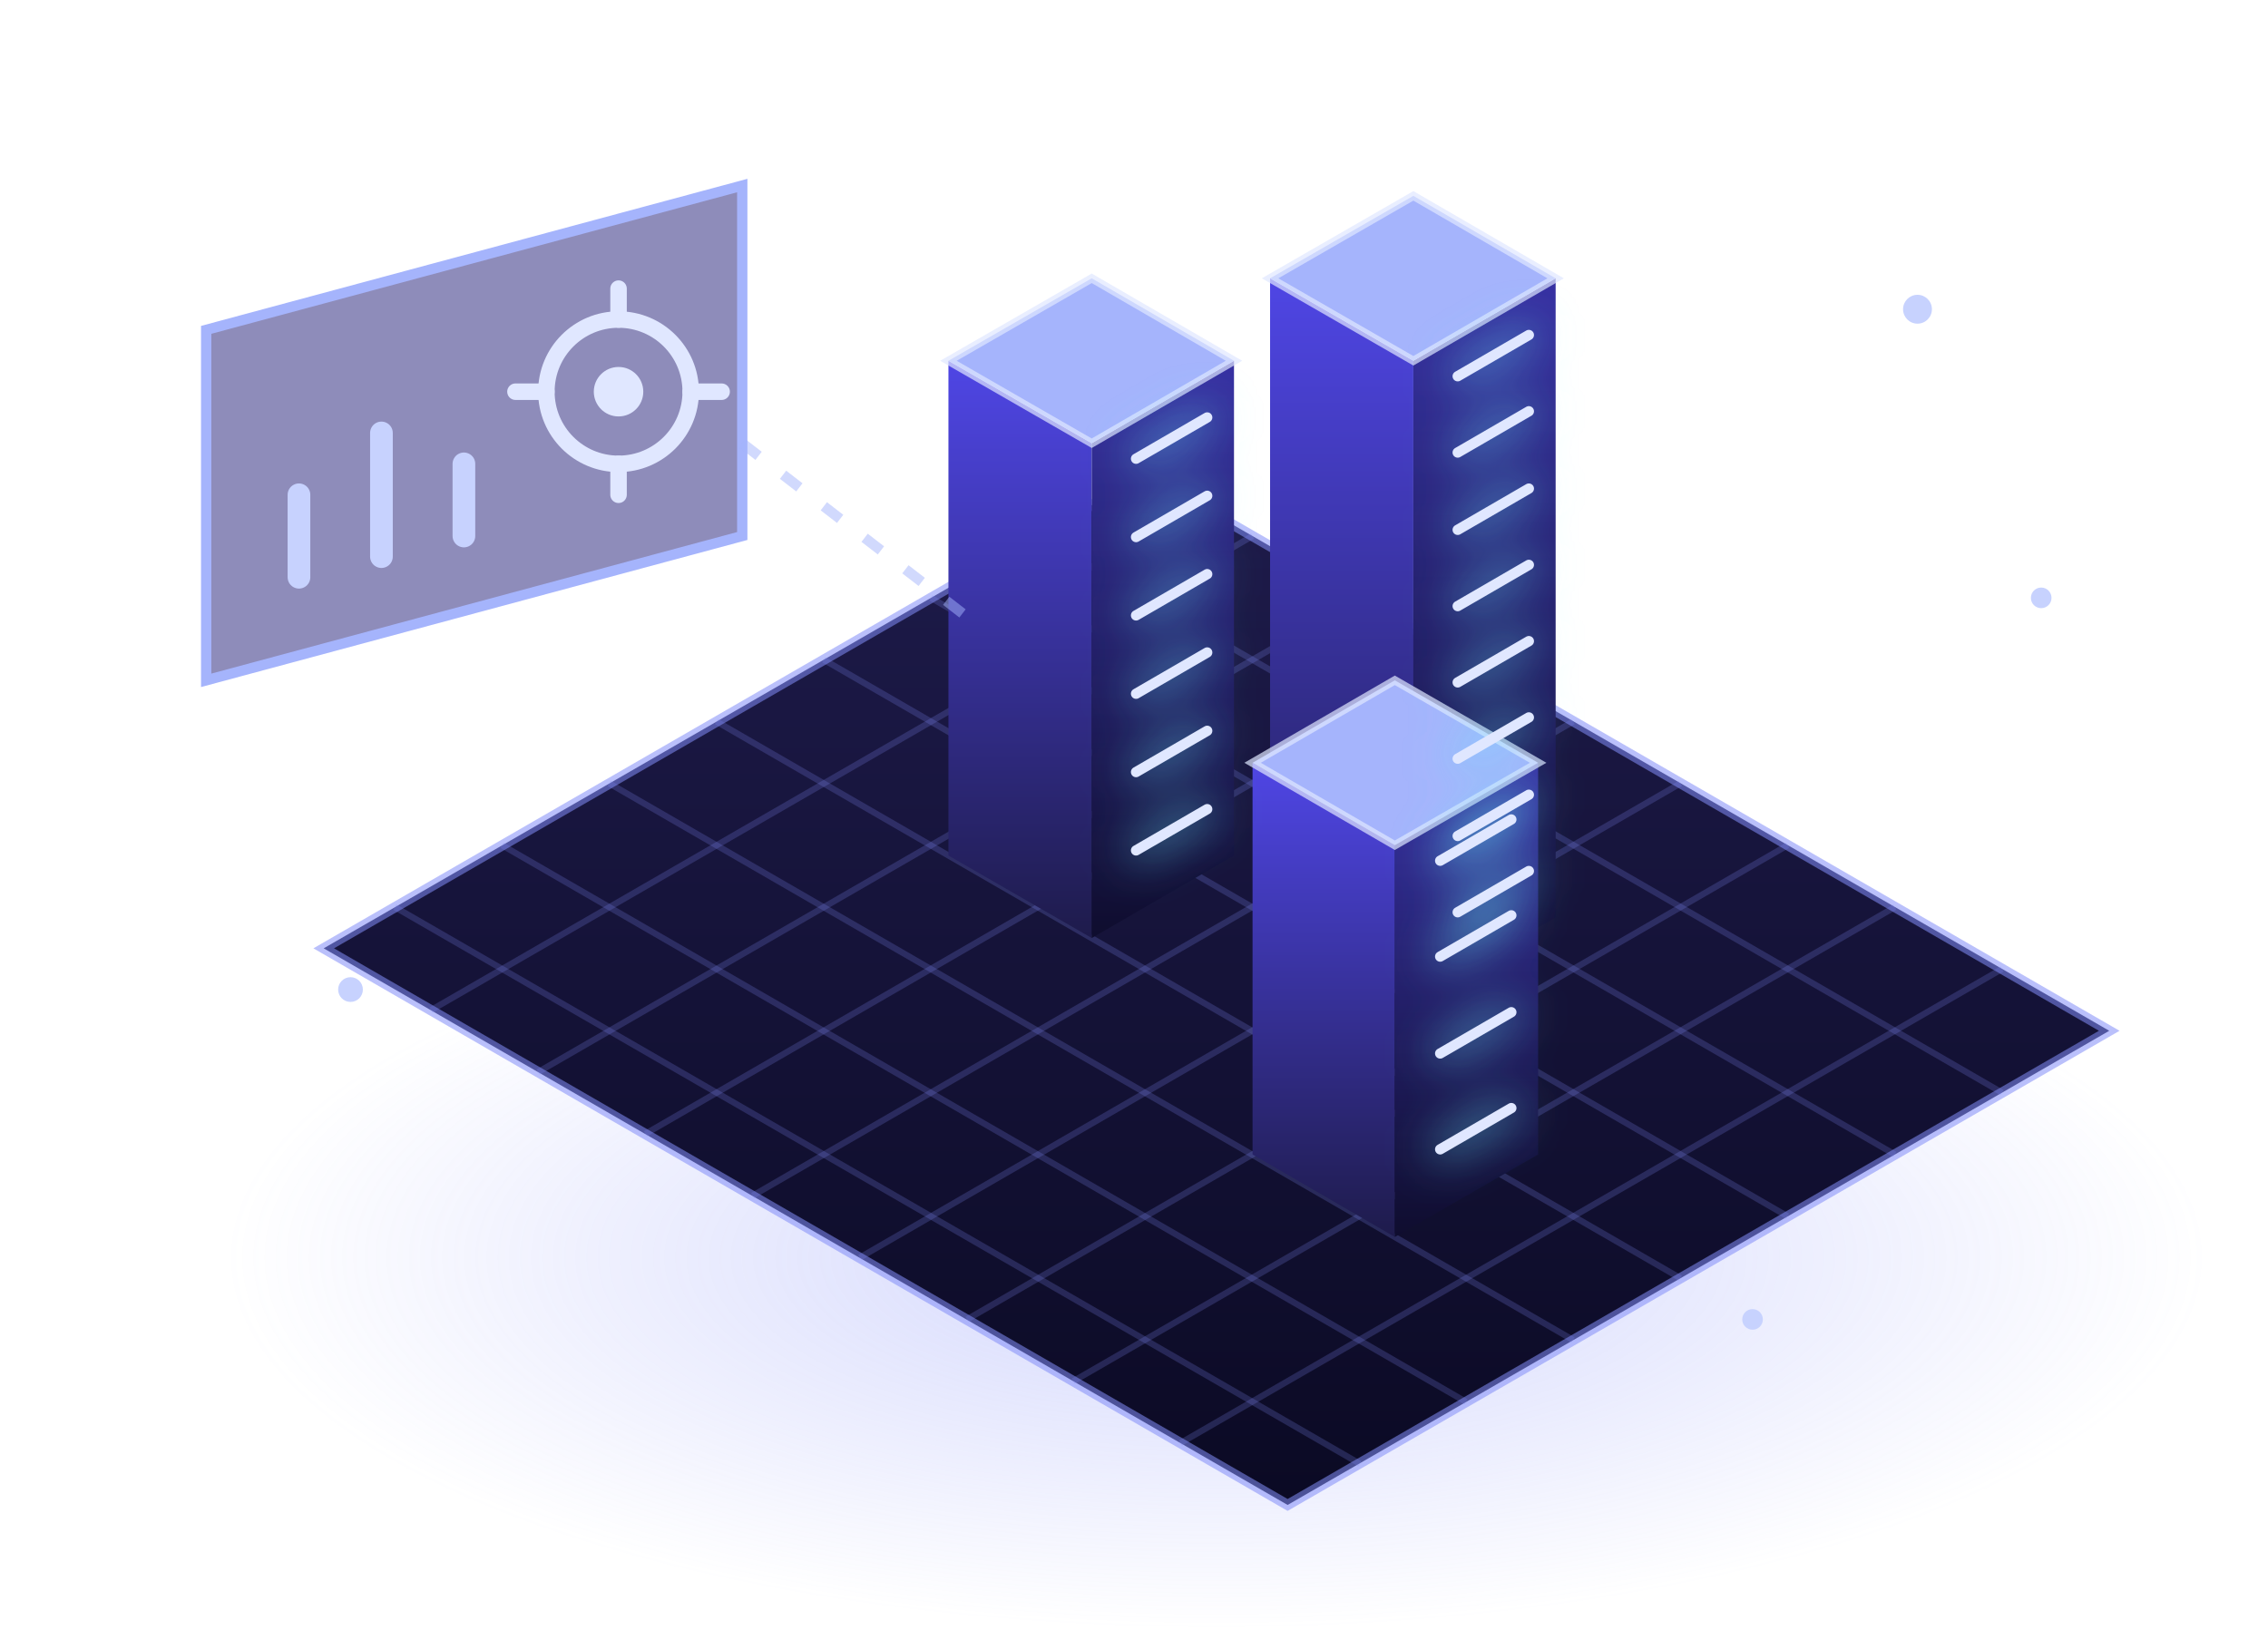
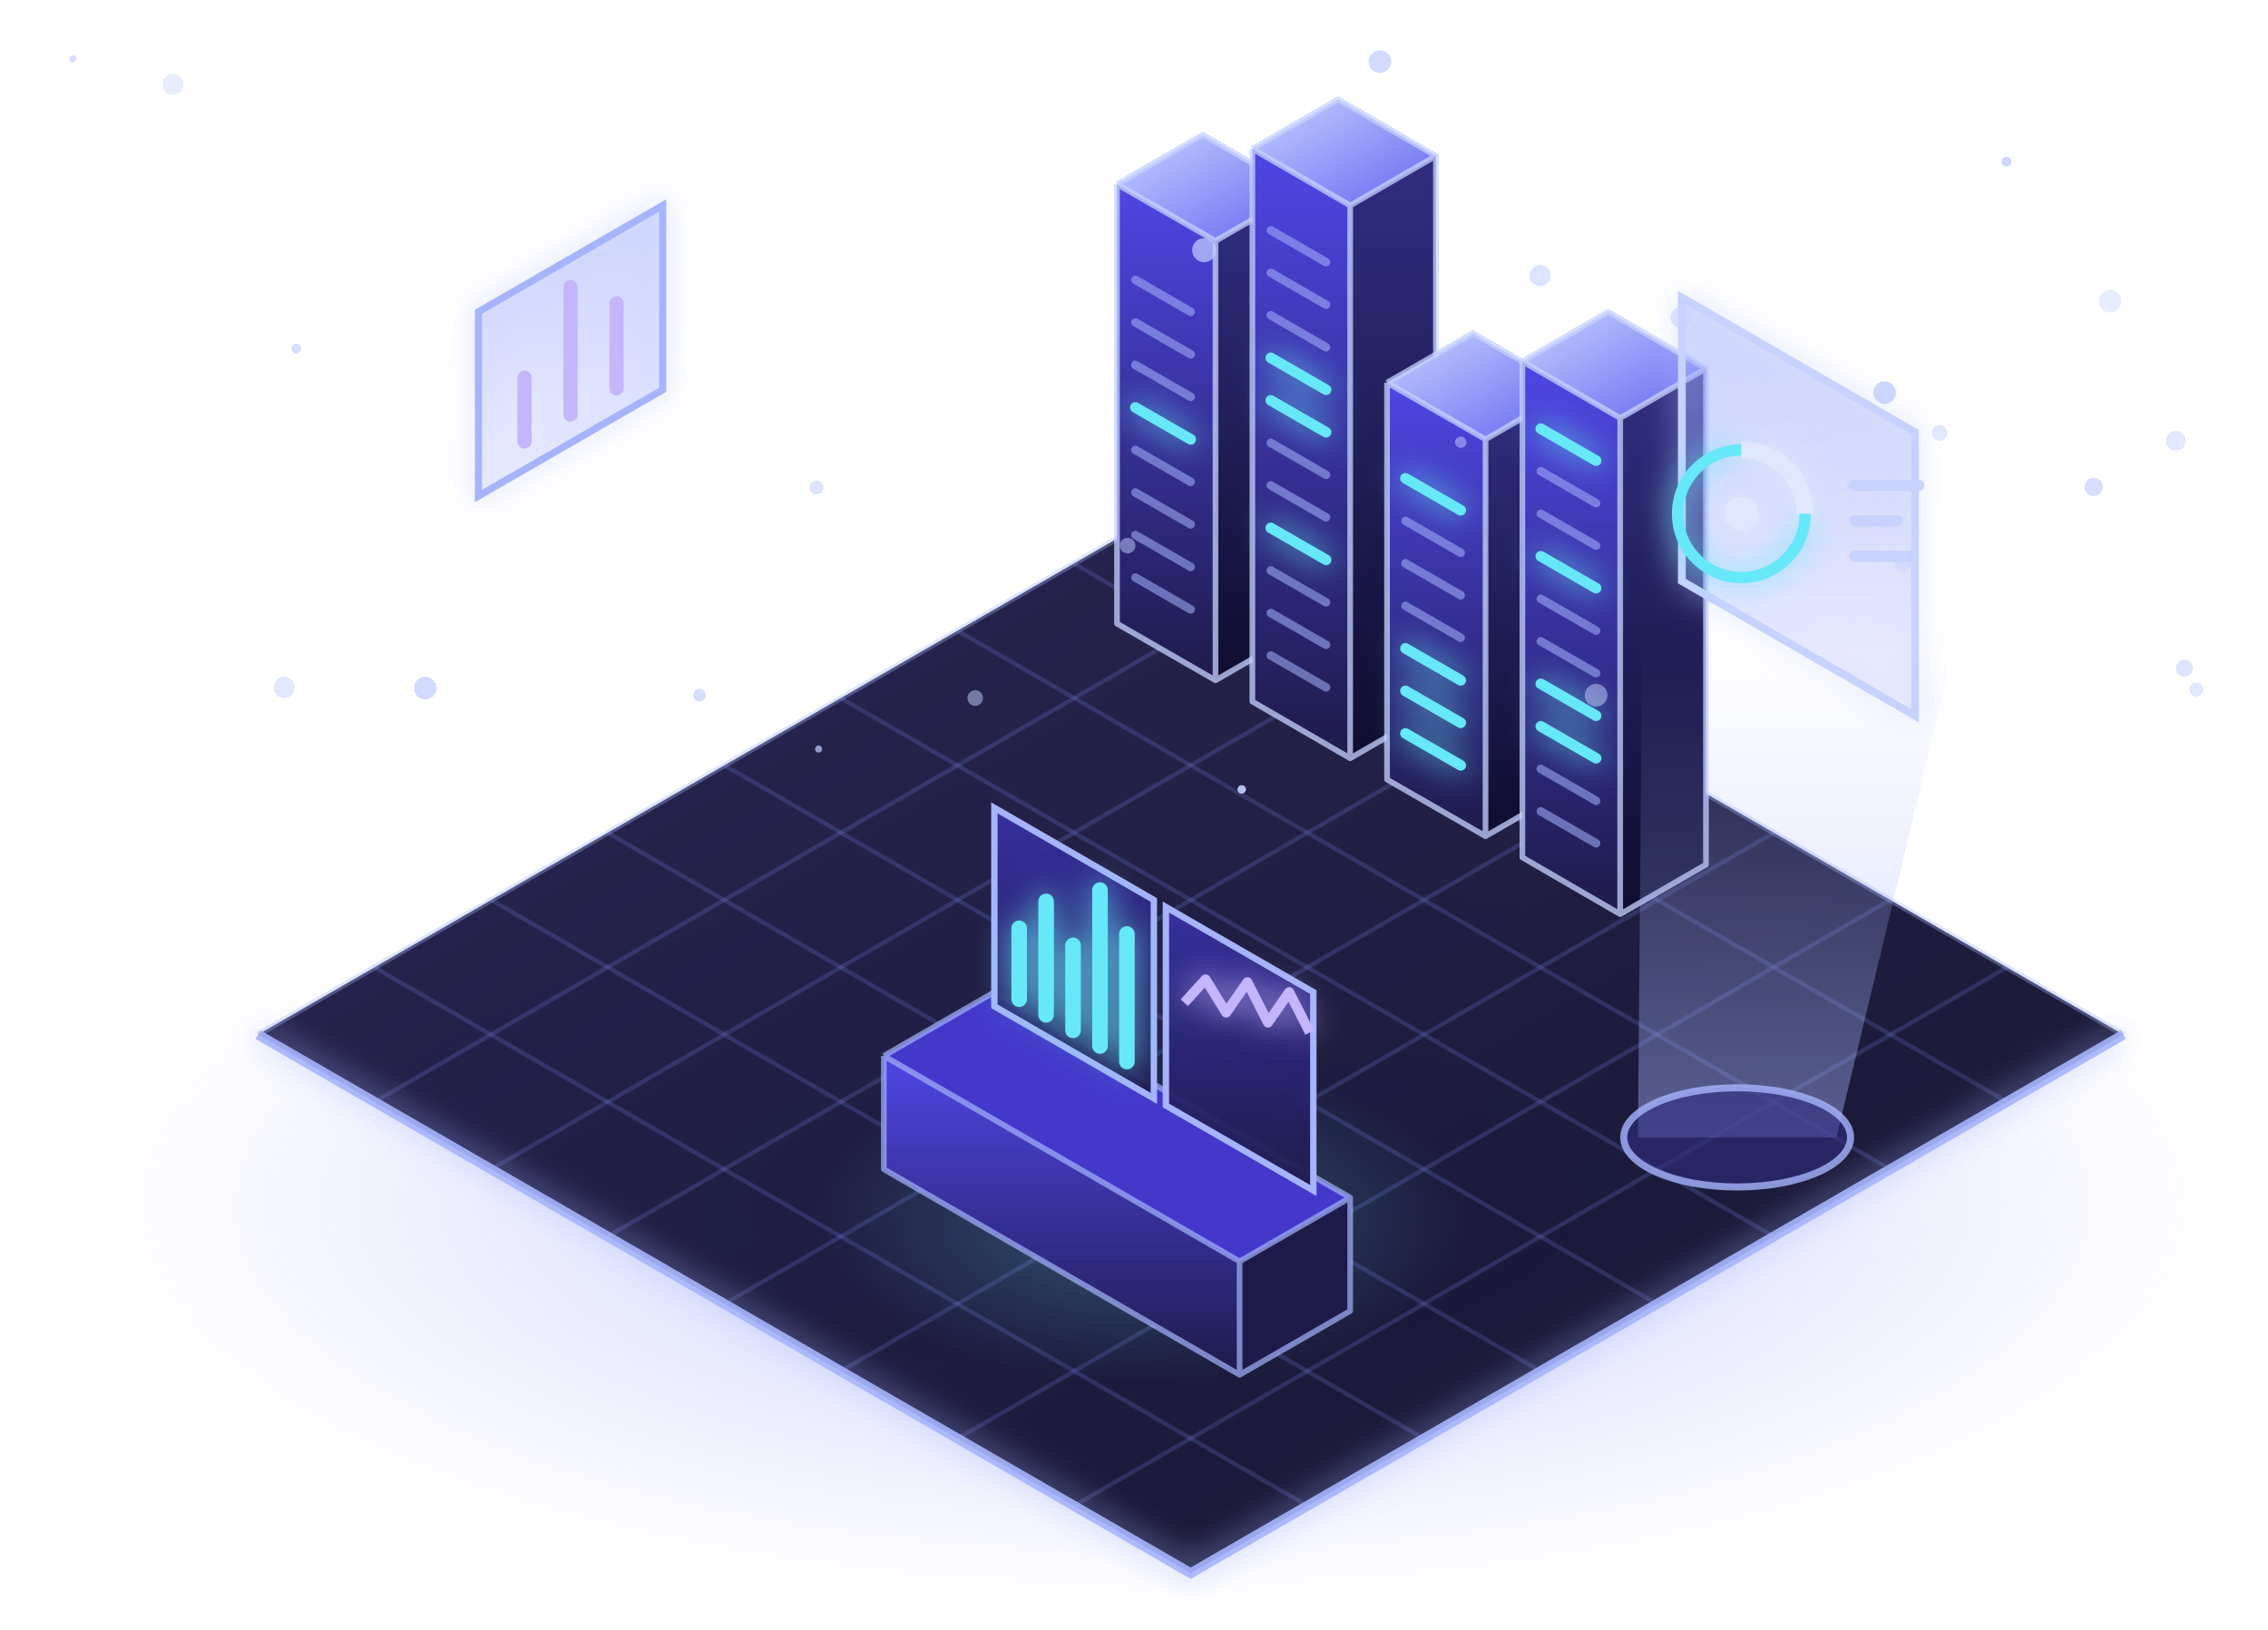
- <svg xmlns="http://www.w3.org/2000/svg" viewBox="0 0 220 160" width="220" height="160" fill="none">
+ <svg xmlns="http://www.w3.org/2000/svg" viewBox="0 0 320 230" width="320" height="230" fill="none">
  <defs>
-     <linearGradient id="sl" x1="0" y1="0" x2="0" y2="1">
+     <filter id="b1" x="-50%" y="-50%" width="200%" height="200%">
+       <feGaussianBlur stdDeviation="2.2" />
+     </filter>
+     <filter id="b3" x="-50%" y="-50%" width="200%" height="200%">
+       <feGaussianBlur stdDeviation="5" />
+     </filter>
+     <linearGradient id="rl" x1="0" y1="0" x2="0" y2="1">
      <stop offset="0" stop-color="#4f46e5" />
      <stop offset="1" stop-color="#1e1b4b" />
    </linearGradient>
-     <linearGradient id="sr" x1="0" y1="0" x2="0" y2="1">
-       <stop offset="0" stop-color="#3730a3" />
+     <linearGradient id="rr" x1="0" y1="0" x2="0" y2="1">
+       <stop offset="0" stop-color="#312e81" />
      <stop offset="1" stop-color="#0f0d2e" />
    </linearGradient>
-     <linearGradient id="floor" x1="0" y1="0" x2="0" y2="1">
-       <stop offset="0" stop-color="#1e1b4b" />
-       <stop offset="1" stop-color="#0b0a24" />
-     </linearGradient>
-     <radialGradient id="halo">
-       <stop offset="0" stop-color="#818cf8" stop-opacity="0.35" />
+     <linearGradient id="rt" x1="0" y1="0" x2="1" y2="1">
+       <stop offset="0" stop-color="#c7d2fe" />
+       <stop offset="1" stop-color="#6366f1" />
+     </linearGradient>
+     <linearGradient id="fl" x1="0" y1="0" x2="1" y2="1">
+       <stop offset="0" stop-color="#1e1b4b" stop-opacity="0.95" />
+       <stop offset="1" stop-color="#0b0a24" stop-opacity="0.95" />
+     </linearGradient>
+     <radialGradient id="pool" cx="0.5" cy="0.5" r="0.5">
+       <stop offset="0" stop-color="#818cf8" stop-opacity="0.42" />
      <stop offset="1" stop-color="#818cf8" stop-opacity="0" />
    </radialGradient>
-     <filter id="bl" x="-60%" y="-60%" width="220%" height="220%">
-       <feGaussianBlur stdDeviation="2.2" />
-     </filter>
+     <radialGradient id="pool2" cx="0.5" cy="0.5" r="0.5">
+       <stop offset="0" stop-color="#67e8f9" stop-opacity="0.28" />
+       <stop offset="1" stop-color="#67e8f9" stop-opacity="0" />
+     </radialGradient>
+     <linearGradient id="scr" x1="0" y1="0" x2="0" y2="1">
+       <stop offset="0" stop-color="#3730a3" stop-opacity="0.95" />
+       <stop offset="1" stop-color="#1e1b4b" stop-opacity="0.95" />
+     </linearGradient>
+     <linearGradient id="holo" x1="0" y1="0" x2="0" y2="1">
+       <stop offset="0" stop-color="#a5b4fc" stop-opacity="0.38" />
+       <stop offset="1" stop-color="#818cf8" stop-opacity="0.08" />
+     </linearGradient>
+     <linearGradient id="beam" x1="0" y1="1" x2="0" y2="0">
+       <stop offset="0" stop-color="#a5b4fc" stop-opacity="0.45" />
+       <stop offset="1" stop-color="#a5b4fc" stop-opacity="0" />
+     </linearGradient>
  </defs>
-   <ellipse cx="118" cy="122" rx="96" ry="36" fill="url(#halo)" />
-   <polygon points="111.1,46 204.6,100 124.9,146 31.4,92" fill="url(#floor)" stroke="#818cf8" stroke-width="1" stroke-opacity="0.55" />
-   <g stroke="#818cf8" stroke-opacity="0.22" stroke-width=".6">
-     <line x1="121.5" y1="52" x2="41.8" y2="98" />
-     <line x1="131.9" y1="58" x2="52.2" y2="104" />
-     <line x1="142.2" y1="64" x2="62.6" y2="110" />
-     <line x1="152.6" y1="70" x2="73" y2="116" />
-     <line x1="163" y1="76" x2="83.4" y2="122" />
-     <line x1="173.4" y1="82" x2="93.8" y2="128" />
-     <line x1="183.8" y1="88" x2="104.1" y2="134" />
-     <line x1="194.2" y1="94" x2="114.5" y2="140" />
-     <line x1="100.7" y1="52" x2="194.2" y2="106" />
-     <line x1="90.3" y1="58" x2="183.8" y2="112" />
-     <line x1="79.9" y1="64" x2="173.4" y2="118" />
-     <line x1="69.5" y1="70" x2="163" y2="124" />
-     <line x1="59.1" y1="76" x2="152.6" y2="130" />
-     <line x1="48.7" y1="82" x2="142.2" y2="136" />
-     <line x1="38.3" y1="88" x2="131.9" y2="142" />
-   </g>
-   <polygon points="92,35 105.9,43 105.9,91 92,83" fill="url(#sl)" />
-   <polygon points="105.9,43 119.7,35 119.7,83 105.9,91" fill="url(#sr)" />
-   <polygon points="105.9,27 119.7,35 105.9,43 92,35" fill="#a5b4fc" stroke="#e0e7ff" stroke-width="0.8" stroke-opacity="0.7" />
-   <polygon points="123.2,27 137.1,35 137.1,97 123.2,89" fill="url(#sl)" />
-   <polygon points="137.1,35 150.9,27 150.9,89 137.1,97" fill="url(#sr)" />
-   <polygon points="137.1,19 150.9,27 137.1,35 123.2,27" fill="#a5b4fc" stroke="#e0e7ff" stroke-width="0.8" stroke-opacity="0.7" />
-   <polygon points="121.5,74 135.3,82 135.3,120 121.5,112" fill="url(#sl)" />
-   <polygon points="135.3,82 149.2,74 149.2,112 135.3,120" fill="url(#sr)" />
-   <polygon points="135.3,66 149.2,74 135.3,82 121.5,74" fill="#a5b4fc" stroke="#e0e7ff" stroke-width="0.8" stroke-opacity="0.7" />
-   <g stroke="#67e8f9" stroke-width="1.4" stroke-linecap="round" filter="url(#bl)" opacity=".9">
-     <line x1="117.1" y1="78.5" x2="110.2" y2="82.5" />
-     <line x1="117.1" y1="70.9" x2="110.2" y2="74.9" />
-     <line x1="117.1" y1="63.3" x2="110.2" y2="67.3" />
-     <line x1="117.1" y1="55.7" x2="110.2" y2="59.7" />
-     <line x1="117.1" y1="48.1" x2="110.2" y2="52.1" />
-     <line x1="117.1" y1="40.5" x2="110.2" y2="44.5" />
-     <line x1="148.3" y1="84.5" x2="141.4" y2="88.5" />
-     <line x1="148.3" y1="77.1" x2="141.4" y2="81.1" />
-     <line x1="148.3" y1="69.6" x2="141.4" y2="73.6" />
-     <line x1="148.3" y1="62.2" x2="141.4" y2="66.2" />
-     <line x1="148.3" y1="54.8" x2="141.4" y2="58.8" />
-     <line x1="148.3" y1="47.4" x2="141.4" y2="51.4" />
-     <line x1="148.3" y1="39.9" x2="141.4" y2="43.9" />
-     <line x1="148.3" y1="32.5" x2="141.4" y2="36.5" />
-     <line x1="146.6" y1="107.5" x2="139.7" y2="111.5" />
-     <line x1="146.6" y1="98.2" x2="139.7" y2="102.2" />
-     <line x1="146.6" y1="88.8" x2="139.7" y2="92.8" />
-     <line x1="146.6" y1="79.5" x2="139.7" y2="83.5" />
-   </g>
-   <g stroke="#e0e7ff" stroke-width="1" stroke-linecap="round">
-     <line x1="117.1" y1="78.5" x2="110.2" y2="82.5" />
-     <line x1="117.1" y1="70.9" x2="110.2" y2="74.9" />
-     <line x1="117.1" y1="63.3" x2="110.2" y2="67.3" />
-     <line x1="117.1" y1="55.7" x2="110.2" y2="59.7" />
-     <line x1="117.1" y1="48.1" x2="110.2" y2="52.1" />
-     <line x1="117.1" y1="40.5" x2="110.2" y2="44.5" />
-     <line x1="148.3" y1="84.5" x2="141.4" y2="88.5" />
-     <line x1="148.3" y1="77.1" x2="141.4" y2="81.1" />
-     <line x1="148.3" y1="69.6" x2="141.4" y2="73.6" />
-     <line x1="148.3" y1="62.2" x2="141.4" y2="66.2" />
-     <line x1="148.3" y1="54.8" x2="141.4" y2="58.8" />
-     <line x1="148.3" y1="47.4" x2="141.4" y2="51.4" />
-     <line x1="148.3" y1="39.9" x2="141.4" y2="43.9" />
-     <line x1="148.3" y1="32.5" x2="141.4" y2="36.5" />
-     <line x1="146.6" y1="107.5" x2="139.7" y2="111.5" />
-     <line x1="146.6" y1="98.2" x2="139.7" y2="102.2" />
-     <line x1="146.6" y1="88.8" x2="139.7" y2="92.8" />
-     <line x1="146.6" y1="79.5" x2="139.7" y2="83.5" />
-   </g>
-   <g transform="translate(20 18)">
-     <polygon points="0,14 52,0 52,34 0,48" fill="#312e81" fill-opacity=".55" stroke="#a5b4fc" stroke-width="1" />
-     <g stroke="#c7d2fe" stroke-width="2.2" stroke-linecap="round">
-       <line x1="9" y1="38" x2="9" y2="30" />
-       <line x1="17" y1="36" x2="17" y2="24" />
-       <line x1="25" y1="34" x2="25" y2="27" />
+   <ellipse cx="164" cy="170" rx="150" ry="56" fill="url(#pool)" />
+   <polygon points="168,70 299.6,146 168,222 36.4,146" fill="url(#fl)" />
+   <g stroke="#818cf8" stroke-opacity="0.2" stroke-width=".6">
+     <path d="M184.5 79.5 L52.8 155.5" />
+     <path d="M200.9 89 L69.3 165" />
+     <path d="M217.4 98.5 L85.7 174.5" />
+     <path d="M233.8 108 L102.2 184" />
+     <path d="M250.3 117.5 L118.6 193.5" />
+     <path d="M266.7 127 L135.1 203" />
+     <path d="M283.2 136.5 L151.5 212.5" />
+     <path d="M151.5 79.5 L283.2 155.5" />
+     <path d="M135.1 89 L266.7 165" />
+     <path d="M118.6 98.5 L250.3 174.5" />
+     <path d="M102.2 108 L233.8 184" />
+     <path d="M85.7 117.5 L217.4 193.5" />
+     <path d="M69.3 127 L200.9 203" />
+     <path d="M52.8 136.5 L184.5 212.5" />
+   </g>
+   <g filter="url(#b1)" opacity="0.9">
+     <path d="M36.4 146 L168 222 L299.6 146" stroke="#a5b4fc" stroke-width="1.4" stroke-opacity=".9" />
+   </g>
+   <path d="M36.4 146 L168 222 L299.6 146" stroke="#a5b4fc" stroke-width="1.4" stroke-opacity=".9" />
+   <path d="M36.4 146 L168 70 L299.6 146" stroke="#a5b4fc" stroke-width=".8" stroke-opacity=".35" />
+   <ellipse cx="161.072" cy="172" rx="46" ry="23" fill="url(#pool2)" />
+   <polygon points="157.6,88 171.5,96 171.5,34 157.6,26" fill="url(#rl)" />
+   <polygon points="171.5,96 183.6,89 183.6,27 171.5,34" fill="url(#rr)" />
+   <polygon points="169.7,19 183.6,27 171.5,34 157.6,26" fill="url(#rt)" />
+   <path d="M157.6 26 L169.7 19 L183.6 27 L171.5 34 L157.6 26 M157.6 26 L157.6 88 L171.5 96 L183.6 89 L183.6 27 M171.5 34 L171.5 96" stroke="#c7d2fe" stroke-opacity="0.75" stroke-width="0.8" stroke-linejoin="round" />
+   <polygon points="176.7,99 190.5,107 190.5,29 176.7,21" fill="url(#rl)" />
+   <polygon points="190.5,107 202.6,100 202.6,22 190.5,29" fill="url(#rr)" />
+   <polygon points="188.8,14 202.6,22 190.5,29 176.7,21" fill="url(#rt)" />
+   <path d="M176.7 21 L188.8 14 L202.6 22 L190.5 29 L176.7 21 M176.7 21 L176.7 99 L190.5 107 L202.6 100 L202.6 22 M190.5 29 L190.5 107" stroke="#c7d2fe" stroke-opacity="0.75" stroke-width="0.8" stroke-linejoin="round" />
+   <polygon points="195.7,110 209.6,118 209.6,62 195.7,54" fill="url(#rl)" />
+   <polygon points="209.6,118 221.7,111 221.7,55 209.6,62" fill="url(#rr)" />
+   <polygon points="207.8,47 221.7,55 209.6,62 195.7,54" fill="url(#rt)" />
+   <path d="M195.7 54 L207.8 47 L221.7 55 L209.6 62 L195.7 54 M195.7 54 L195.7 110 L209.6 118 L221.7 111 L221.7 55 M209.6 62 L209.6 118" stroke="#c7d2fe" stroke-opacity="0.75" stroke-width="0.8" stroke-linejoin="round" />
+   <polygon points="214.8,121 228.6,129 228.6,59 214.8,51" fill="url(#rl)" />
+   <polygon points="228.6,129 240.7,122 240.7,52 228.6,59" fill="url(#rr)" />
+   <polygon points="226.9,44 240.7,52 228.6,59 214.8,51" fill="url(#rt)" />
+   <path d="M214.8 51 L226.9 44 L240.7 52 L228.6 59 L214.8 51 M214.8 51 L214.8 121 L228.6 129 L240.7 122 L240.7 52 M228.6 59 L228.6 129" stroke="#c7d2fe" stroke-opacity="0.75" stroke-width="0.8" stroke-linejoin="round" />
+   <g filter="url(#b1)" opacity="1">
+     <g stroke="#67e8f9" stroke-width="1.5" stroke-linecap="round">
+       <path d="M160.2 57.5 L168 62" />
+       <path d="M179.3 74.5 L187.1 79" />
+       <path d="M179.3 56.5 L187.1 61" />
+       <path d="M179.3 50.5 L187.1 55" />
+       <path d="M198.3 103.5 L206.1 108" />
+       <path d="M198.3 97.5 L206.1 102" />
+       <path d="M198.3 91.5 L206.1 96" />
+       <path d="M198.3 67.5 L206.1 72" />
+       <path d="M217.4 102.5 L225.2 107" />
+       <path d="M217.4 96.5 L225.2 101" />
+       <path d="M217.4 78.5 L225.2 83" />
+       <path d="M217.4 60.5 L225.2 65" />
    </g>
-     <circle cx="40" cy="20" r="7" stroke="#e0e7ff" stroke-width="1.6" />
-     <circle cx="40" cy="20" r="2.4" fill="#e0e7ff" />
-     <path d="M40 10v3M40 27v3M30 20h3M47 20h3" stroke="#e0e7ff" stroke-width="1.6" stroke-linecap="round" />
-   </g>
-   <path d="M72 43 L94 60" stroke="#a5b4fc" stroke-opacity=".5" stroke-dasharray="2 3" />
-   <g fill="#c7d2fe">
-     <circle cx="186" cy="30" r="1.4" />
-     <circle cx="198" cy="58" r="1" />
-     <circle cx="34" cy="96" r="1.2" />
-     <circle cx="170" cy="128" r="1" />
-   </g>
+   </g>
+   <g stroke="#67e8f9" stroke-width="1.5" stroke-linecap="round">
+     <path d="M160.2 57.5 L168 62" />
+     <path d="M179.3 74.5 L187.1 79" />
+     <path d="M179.3 56.5 L187.1 61" />
+     <path d="M179.3 50.5 L187.1 55" />
+     <path d="M198.3 103.5 L206.1 108" />
+     <path d="M198.3 97.5 L206.1 102" />
+     <path d="M198.3 91.5 L206.1 96" />
+     <path d="M198.3 67.5 L206.1 72" />
+     <path d="M217.4 102.5 L225.2 107" />
+     <path d="M217.4 96.5 L225.2 101" />
+     <path d="M217.4 78.5 L225.2 83" />
+     <path d="M217.4 60.5 L225.2 65" />
+   </g>
+   <g stroke="#a5b4fc" stroke-opacity=".55" stroke-width="1.2" stroke-linecap="round">
+     <path d="M160.2 81.5 L168 86" />
+     <path d="M160.2 75.5 L168 80" />
+     <path d="M160.2 69.5 L168 74" />
+     <path d="M160.2 63.5 L168 68" />
+     <path d="M160.2 51.5 L168 56" />
+     <path d="M160.2 45.5 L168 50" />
+     <path d="M160.2 39.5 L168 44" />
+     <path d="M179.3 92.5 L187.1 97" />
+     <path d="M179.3 86.5 L187.1 91" />
+     <path d="M179.3 80.5 L187.1 85" />
+     <path d="M179.3 68.5 L187.1 73" />
+     <path d="M179.3 62.5 L187.1 67" />
+     <path d="M179.3 44.5 L187.1 49" />
+     <path d="M179.3 38.5 L187.1 43" />
+     <path d="M179.3 32.5 L187.1 37" />
+     <path d="M198.3 85.5 L206.1 90" />
+     <path d="M198.3 79.5 L206.1 84" />
+     <path d="M198.3 73.5 L206.1 78" />
+     <path d="M217.4 114.5 L225.2 119" />
+     <path d="M217.4 108.5 L225.2 113" />
+     <path d="M217.4 90.5 L225.2 95" />
+     <path d="M217.4 84.5 L225.2 89" />
+     <path d="M217.4 72.5 L225.2 77" />
+     <path d="M217.4 66.5 L225.2 71" />
+   </g>
+   <polygon points="124.7,165 174.9,194 174.9,178 124.7,149" fill="url(#rl)" />
+   <polygon points="174.9,194 190.5,185 190.5,169 174.9,178" fill="#1e1b4b" />
+   <polygon points="140.3,140 190.5,169 174.9,178 124.7,149" fill="#4338ca" />
+   <path d="M124.7 149 L140.3 140 L190.5 169 L174.9 178 L124.7 149 M124.7 149 L124.7 165 L174.9 194 L190.5 185 L190.5 169 M174.9 178 L174.9 194" stroke="#a5b4fc" stroke-opacity="0.7" stroke-width="0.8" stroke-linejoin="round" />
+   <polygon points="140.3,142 162.8,155 162.8,127 140.3,114" fill="url(#scr)" stroke="#a5b4fc" stroke-width=".9" />
+   <polygon points="164.5,156 185.3,168 185.3,140 164.5,128" fill="url(#scr)" stroke="#a5b4fc" stroke-width=".9" />
+   <g filter="url(#b1)" opacity="0.9">
+     <g stroke="#67e8f9" stroke-width="2.2" stroke-linecap="round">
+       <path d="M143.8 141 L143.8 131" />
+       <path d="M147.6 143.2 L147.6 127.2" />
+       <path d="M151.4 145.4 L151.4 133.4" />
+       <path d="M155.2 147.6 L155.2 125.6" />
+       <path d="M159 149.8 L159 131.8" />
+     </g>
+   </g>
+   <g stroke="#67e8f9" stroke-width="2.2" stroke-linecap="round">
+     <path d="M143.8 141 L143.8 131" />
+     <path d="M147.6 143.2 L147.6 127.2" />
+     <path d="M151.4 145.4 L151.4 133.4" />
+     <path d="M155.2 147.6 L155.2 125.6" />
+     <path d="M159 149.8 L159 131.8" />
+   </g>
+   <g filter="url(#b1)" opacity="0.9">
+     <path d="M167.1 141.5 L170.1 138.2 L173 142.9 L176 138.6 L178.9 144.3 L181.9 140 L184.8 145.7" stroke="#c4b5fd" stroke-width="1.4" stroke-linejoin="round" />
+   </g>
+   <path d="M167.1 141.5 L170.1 138.2 L173 142.9 L176 138.6 L178.9 144.3 L181.9 140 L184.8 145.7" stroke="#c4b5fd" stroke-width="1.4" stroke-linejoin="round" />
+   <polygon points="231.1,160.5 259.1,160.5 275.7,91.5 231.7,91.5" fill="url(#beam)" />
+   <ellipse cx="245.1" cy="160.5" rx="16" ry="7" stroke="#a5b4fc" stroke-opacity=".8" fill="#312e81" fill-opacity=".6" />
+   <g filter="url(#b1)" opacity="0.7">
+     <polygon points="237.3,82 270.2,101 270.2,61 237.3,42" fill="url(#holo)" stroke="#c7d2fe" stroke-width="1.1" />
+   </g>
+   <polygon points="237.3,82 270.2,101 270.2,61 237.3,42" fill="url(#holo)" stroke="#c7d2fe" stroke-width="1.1" />
+   <g filter="url(#b1)" opacity="0.9">
+     <circle cx="245.7" cy="72.5" r="9" stroke="#67e8f9" stroke-width="1.6" />
+     <path d="M245.7 63.5 A9 9 0 0 1 254.7 72.5" stroke="#e0e7ff" stroke-width="2.4" />
+     <circle cx="245.7" cy="72.5" r="2.4" fill="#e0e7ff" />
+   </g>
+   <circle cx="245.7" cy="72.5" r="9" stroke="#67e8f9" stroke-width="1.6" />
+   <path d="M245.7 63.5 A9 9 0 0 1 254.7 72.5" stroke="#e0e7ff" stroke-width="2.4" />
+   <circle cx="245.7" cy="72.5" r="2.4" fill="#e0e7ff" />
+   <g stroke="#c7d2fe" stroke-width="1.6" stroke-linecap="round">
+     <path d="M261.7 68.5h9" />
+     <path d="M261.7 73.5h6" />
+     <path d="M261.7 78.5h8" />
+   </g>
+   <g filter="url(#b1)" opacity="0.6">
+     <polygon points="93.5,55 67.5,70 67.5,44 93.5,29" fill="url(#holo)" stroke="#a5b4fc" stroke-width="1" />
+   </g>
+   <polygon points="93.5,55 67.5,70 67.5,44 93.5,29" fill="url(#holo)" stroke="#a5b4fc" stroke-width="1" />
+   <g stroke="#c4b5fd" stroke-width="2" stroke-linecap="round">
+     <path d="M87 54.8 L87 42.8" />
+     <path d="M80.5 58.5 L80.5 40.5" />
+     <path d="M74 62.3 L74 53.3" />
+   </g>
+   <circle cx="297.7" cy="42.5" r="1.6" fill="#c7d2fe" fill-opacity="0.4" />
+   <circle cx="225.2" cy="98.1" r="1.6" fill="#c7d2fe" fill-opacity="0.5" />
+   <circle cx="60" cy="97.1" r="1.6" fill="#c7d2fe" fill-opacity="0.8" />
+   <circle cx="309.9" cy="97.3" r="1" fill="#c7d2fe" fill-opacity="0.5" />
+   <circle cx="194.7" cy="8.7" r="1.6" fill="#c7d2fe" fill-opacity="0.8" />
+   <circle cx="115.5" cy="105.7" r="0.5" fill="#c7d2fe" fill-opacity="0.7" />
+   <circle cx="295.4" cy="68.7" r="1.3" fill="#c7d2fe" fill-opacity="0.7" />
+   <circle cx="265.9" cy="55.4" r="1.6" fill="#c7d2fe" fill-opacity="0.9" />
+   <circle cx="137.6" cy="98.5" r="1.1" fill="#c7d2fe" fill-opacity="0.5" />
+   <circle cx="24.4" cy="11.9" r="1.5" fill="#c7d2fe" fill-opacity="0.4" />
+   <circle cx="115.2" cy="68.8" r="1" fill="#c7d2fe" fill-opacity="0.6" />
+   <circle cx="41.8" cy="49.2" r="0.7" fill="#c7d2fe" fill-opacity="0.7" />
+   <circle cx="175.2" cy="111.4" r="0.6" fill="#c7d2fe" fill-opacity="0.9" />
+   <circle cx="308.2" cy="94.3" r="1.2" fill="#c7d2fe" fill-opacity="0.6" />
+   <circle cx="268.4" cy="79.6" r="1.1" fill="#c7d2fe" fill-opacity="0.5" />
+   <circle cx="169.9" cy="35.3" r="1.7" fill="#c7d2fe" fill-opacity="0.7" />
+   <circle cx="283.1" cy="22.8" r="0.7" fill="#c7d2fe" fill-opacity="0.9" />
+   <circle cx="217.3" cy="38.9" r="1.5" fill="#c7d2fe" fill-opacity="0.6" />
+   <circle cx="273.7" cy="61.1" r="1.1" fill="#c7d2fe" fill-opacity="0.5" />
+   <circle cx="40.1" cy="97" r="1.5" fill="#c7d2fe" fill-opacity="0.5" />
+   <circle cx="237.2" cy="44.8" r="1.5" fill="#c7d2fe" fill-opacity="0.6" />
+   <circle cx="10.3" cy="8.3" r="0.5" fill="#c7d2fe" fill-opacity="0.7" />
+   <circle cx="98.7" cy="98.1" r="0.9" fill="#c7d2fe" fill-opacity="0.7" />
+   <circle cx="307" cy="62.2" r="1.4" fill="#c7d2fe" fill-opacity="0.5" />
+   <circle cx="206.1" cy="62.4" r="0.8" fill="#c7d2fe" fill-opacity="0.5" />
+   <circle cx="159.1" cy="77" r="1.1" fill="#c7d2fe" fill-opacity="0.5" />
</svg>
